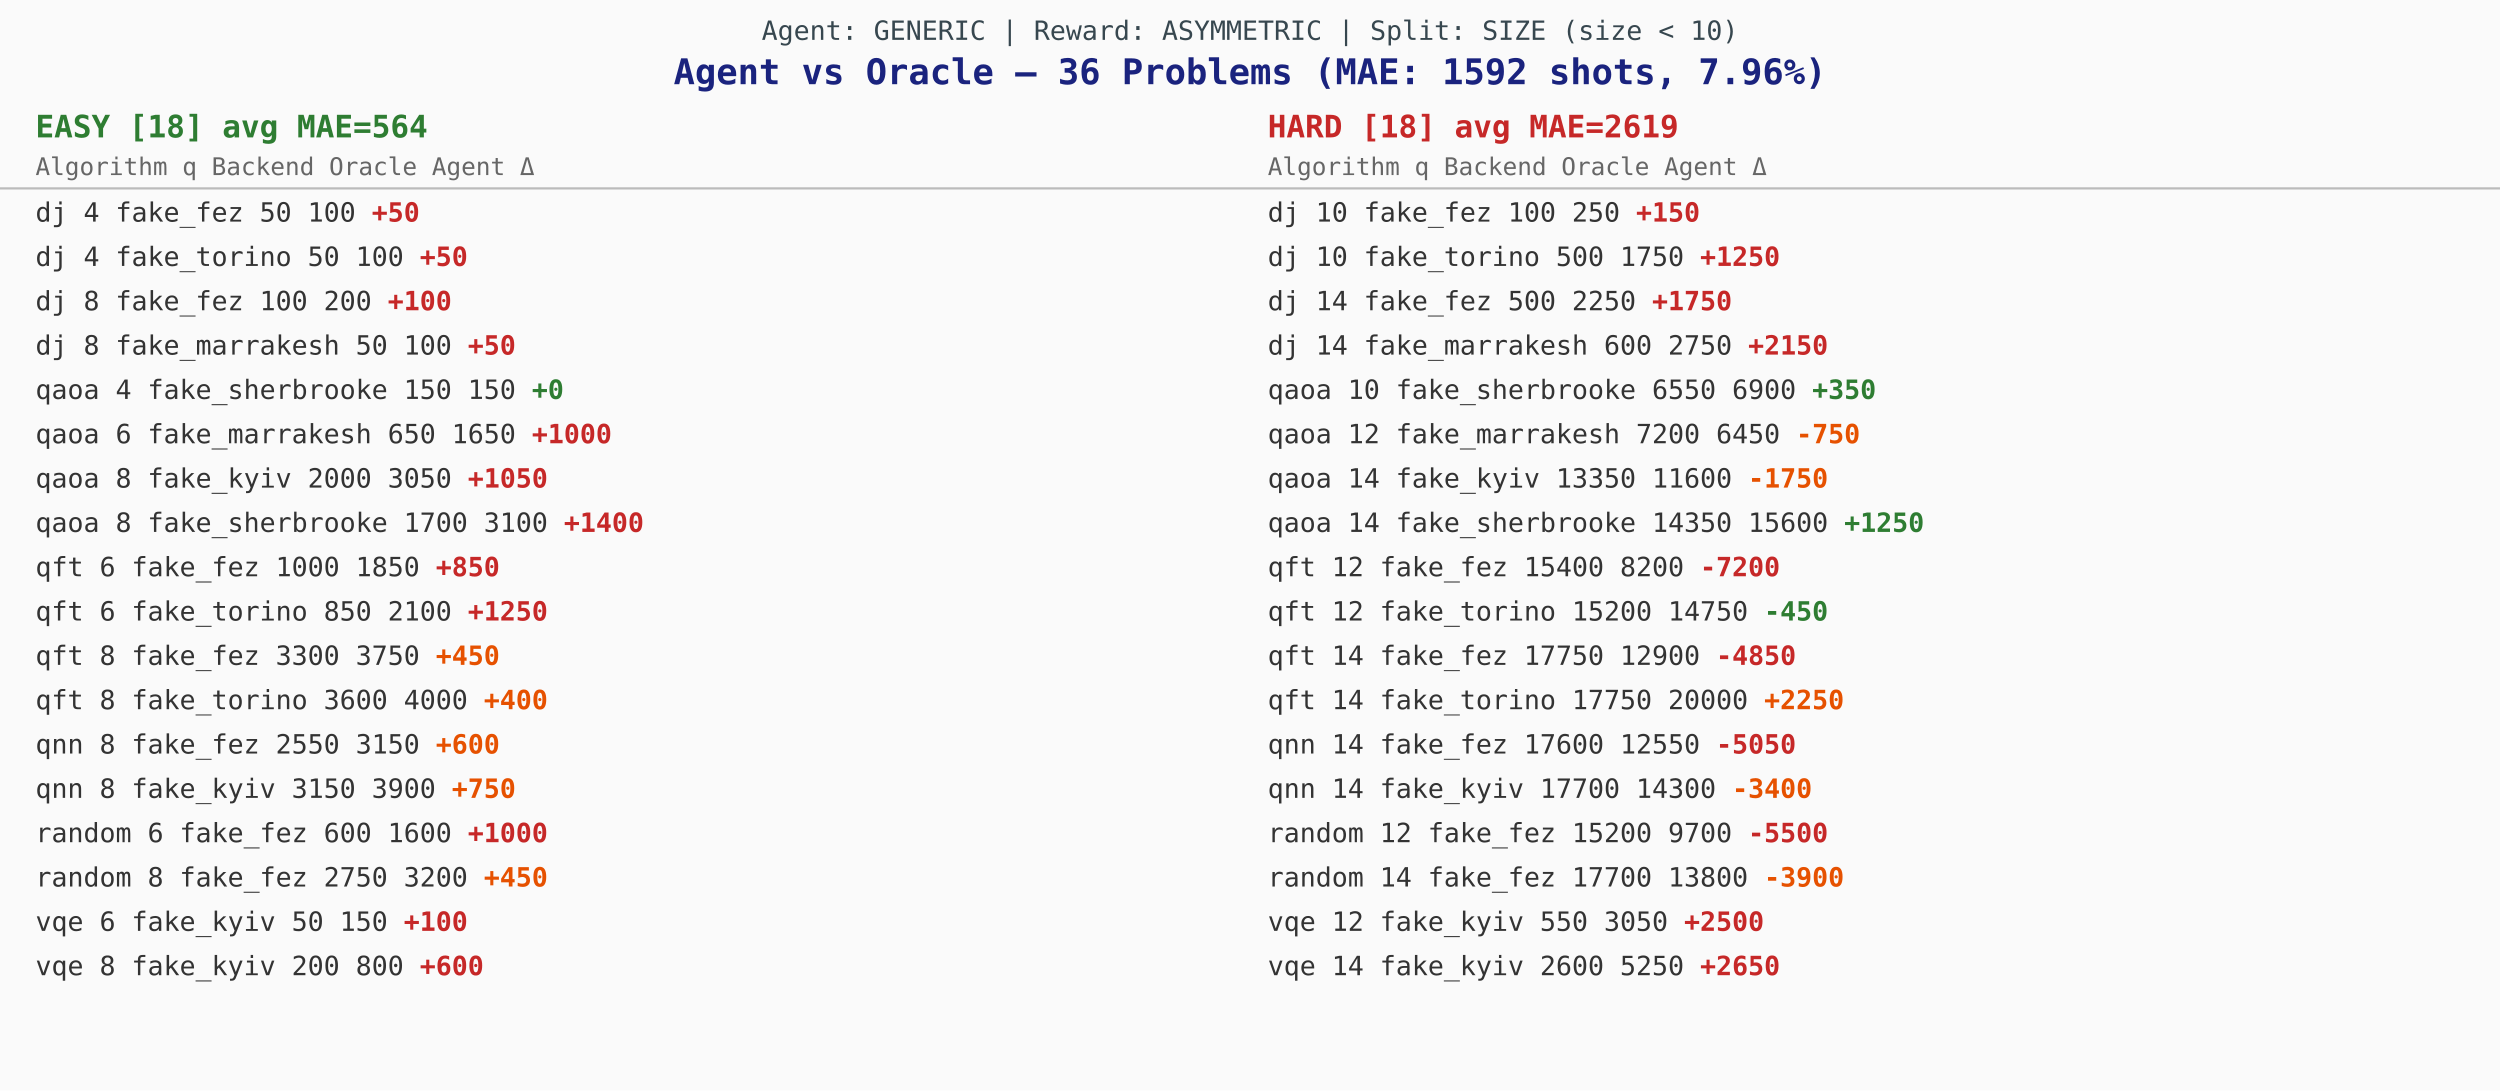
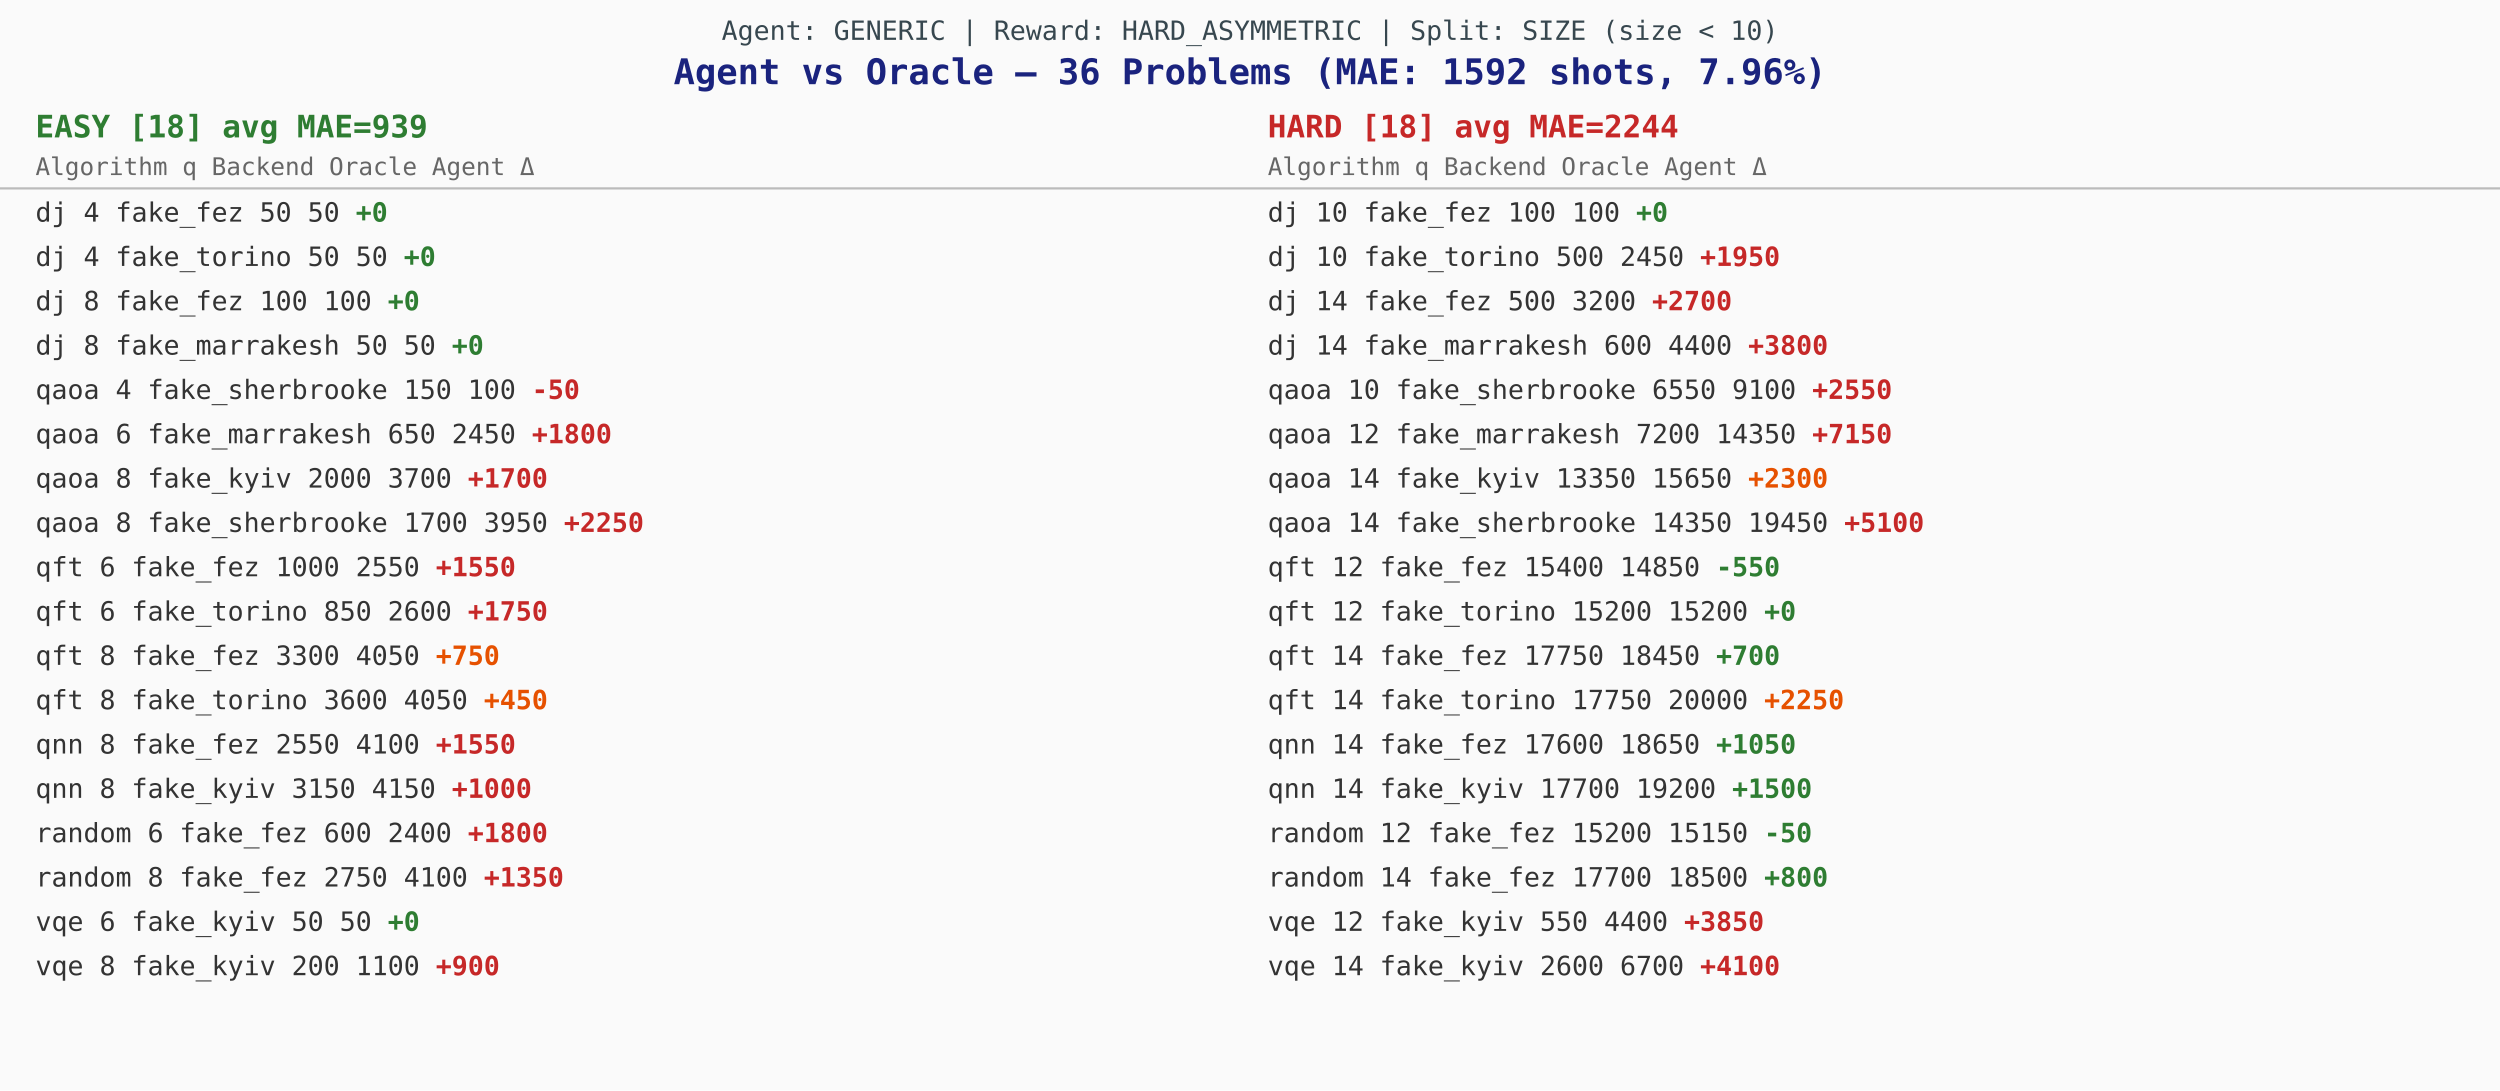
<svg xmlns="http://www.w3.org/2000/svg" width="1128" height="492" font-family="monospace" font-size="12">
  <rect width="1128" height="492" fill="#fafafa" />
-   <text x="564" y="18" font-size="12" fill="#37474f" text-anchor="middle">Agent: GENERIC  |  Reward: ASYMMETRIC  |  Split: SIZE (size &lt; 10)</text>
+   <text x="564" y="18" font-size="12" fill="#37474f" text-anchor="middle">Agent: GENERIC  |  Reward: HARD_ASYMMETRIC  |  Split: SIZE (size &lt; 10)</text>
  <text x="564" y="38" font-size="16" font-weight="bold" fill="#1a237e" text-anchor="middle">Agent vs Oracle — 36 Problems  (MAE: 1592 shots, 7.96%)</text>
-   <text x="16" y="62" font-size="14" font-weight="bold" fill="#2e7d32">EASY [18]  avg MAE=564</text>
-   <text x="572" y="62" font-size="14" font-weight="bold" fill="#c62828">HARD [18]  avg MAE=2619</text>
+   <text x="16" y="62" font-size="14" font-weight="bold" fill="#2e7d32">EASY [18]  avg MAE=939</text>
+   <text x="572" y="62" font-size="14" font-weight="bold" fill="#c62828">HARD [18]  avg MAE=2244</text>
  <text x="16" y="79" font-size="11" fill="#666">Algorithm    q  Backend             Oracle   Agent        Δ</text>
  <text x="572" y="79" font-size="11" fill="#666">Algorithm    q  Backend             Oracle   Agent        Δ</text>
  <line x1="0" y1="85" x2="1128" y2="85" stroke="#bbb" />
-   <text x="16" y="100" fill="#333">      dj    4  fake_fez                50     100  <tspan fill="#c62828" font-weight="bold">    +50</tspan>
+   <text x="16" y="100" fill="#333">      dj    4  fake_fez                50      50  <tspan fill="#2e7d32" font-weight="bold">     +0</tspan>
  </text>
-   <text x="16" y="120" fill="#333">      dj    4  fake_torino             50     100  <tspan fill="#c62828" font-weight="bold">    +50</tspan>
+   <text x="16" y="120" fill="#333">      dj    4  fake_torino             50      50  <tspan fill="#2e7d32" font-weight="bold">     +0</tspan>
  </text>
-   <text x="16" y="140" fill="#333">      dj    8  fake_fez               100     200  <tspan fill="#c62828" font-weight="bold">   +100</tspan>
+   <text x="16" y="140" fill="#333">      dj    8  fake_fez               100     100  <tspan fill="#2e7d32" font-weight="bold">     +0</tspan>
  </text>
-   <text x="16" y="160" fill="#333">      dj    8  fake_marrakesh          50     100  <tspan fill="#c62828" font-weight="bold">    +50</tspan>
+   <text x="16" y="160" fill="#333">      dj    8  fake_marrakesh          50      50  <tspan fill="#2e7d32" font-weight="bold">     +0</tspan>
  </text>
-   <text x="16" y="180" fill="#333">    qaoa    4  fake_sherbrooke        150     150  <tspan fill="#2e7d32" font-weight="bold">     +0</tspan>
+   <text x="16" y="180" fill="#333">    qaoa    4  fake_sherbrooke        150     100  <tspan fill="#c62828" font-weight="bold">    -50</tspan>
  </text>
-   <text x="16" y="200" fill="#333">    qaoa    6  fake_marrakesh         650    1650  <tspan fill="#c62828" font-weight="bold">  +1000</tspan>
+   <text x="16" y="200" fill="#333">    qaoa    6  fake_marrakesh         650    2450  <tspan fill="#c62828" font-weight="bold">  +1800</tspan>
  </text>
-   <text x="16" y="220" fill="#333">    qaoa    8  fake_kyiv             2000    3050  <tspan fill="#c62828" font-weight="bold">  +1050</tspan>
+   <text x="16" y="220" fill="#333">    qaoa    8  fake_kyiv             2000    3700  <tspan fill="#c62828" font-weight="bold">  +1700</tspan>
  </text>
-   <text x="16" y="240" fill="#333">    qaoa    8  fake_sherbrooke       1700    3100  <tspan fill="#c62828" font-weight="bold">  +1400</tspan>
+   <text x="16" y="240" fill="#333">    qaoa    8  fake_sherbrooke       1700    3950  <tspan fill="#c62828" font-weight="bold">  +2250</tspan>
  </text>
-   <text x="16" y="260" fill="#333">     qft    6  fake_fez              1000    1850  <tspan fill="#c62828" font-weight="bold">   +850</tspan>
+   <text x="16" y="260" fill="#333">     qft    6  fake_fez              1000    2550  <tspan fill="#c62828" font-weight="bold">  +1550</tspan>
  </text>
-   <text x="16" y="280" fill="#333">     qft    6  fake_torino            850    2100  <tspan fill="#c62828" font-weight="bold">  +1250</tspan>
+   <text x="16" y="280" fill="#333">     qft    6  fake_torino            850    2600  <tspan fill="#c62828" font-weight="bold">  +1750</tspan>
  </text>
-   <text x="16" y="300" fill="#333">     qft    8  fake_fez              3300    3750  <tspan fill="#e65100" font-weight="bold">   +450</tspan>
+   <text x="16" y="300" fill="#333">     qft    8  fake_fez              3300    4050  <tspan fill="#e65100" font-weight="bold">   +750</tspan>
  </text>
-   <text x="16" y="320" fill="#333">     qft    8  fake_torino           3600    4000  <tspan fill="#e65100" font-weight="bold">   +400</tspan>
+   <text x="16" y="320" fill="#333">     qft    8  fake_torino           3600    4050  <tspan fill="#e65100" font-weight="bold">   +450</tspan>
  </text>
-   <text x="16" y="340" fill="#333">     qnn    8  fake_fez              2550    3150  <tspan fill="#e65100" font-weight="bold">   +600</tspan>
+   <text x="16" y="340" fill="#333">     qnn    8  fake_fez              2550    4100  <tspan fill="#c62828" font-weight="bold">  +1550</tspan>
  </text>
-   <text x="16" y="360" fill="#333">     qnn    8  fake_kyiv             3150    3900  <tspan fill="#e65100" font-weight="bold">   +750</tspan>
+   <text x="16" y="360" fill="#333">     qnn    8  fake_kyiv             3150    4150  <tspan fill="#c62828" font-weight="bold">  +1000</tspan>
  </text>
-   <text x="16" y="380" fill="#333">  random    6  fake_fez               600    1600  <tspan fill="#c62828" font-weight="bold">  +1000</tspan>
+   <text x="16" y="380" fill="#333">  random    6  fake_fez               600    2400  <tspan fill="#c62828" font-weight="bold">  +1800</tspan>
  </text>
-   <text x="16" y="400" fill="#333">  random    8  fake_fez              2750    3200  <tspan fill="#e65100" font-weight="bold">   +450</tspan>
+   <text x="16" y="400" fill="#333">  random    8  fake_fez              2750    4100  <tspan fill="#c62828" font-weight="bold">  +1350</tspan>
  </text>
-   <text x="16" y="420" fill="#333">     vqe    6  fake_kyiv               50     150  <tspan fill="#c62828" font-weight="bold">   +100</tspan>
+   <text x="16" y="420" fill="#333">     vqe    6  fake_kyiv               50      50  <tspan fill="#2e7d32" font-weight="bold">     +0</tspan>
  </text>
-   <text x="16" y="440" fill="#333">     vqe    8  fake_kyiv              200     800  <tspan fill="#c62828" font-weight="bold">   +600</tspan>
+   <text x="16" y="440" fill="#333">     vqe    8  fake_kyiv              200    1100  <tspan fill="#c62828" font-weight="bold">   +900</tspan>
  </text>
-   <text x="572" y="100" fill="#333">      dj   10  fake_fez               100     250  <tspan fill="#c62828" font-weight="bold">   +150</tspan>
+   <text x="572" y="100" fill="#333">      dj   10  fake_fez               100     100  <tspan fill="#2e7d32" font-weight="bold">     +0</tspan>
  </text>
-   <text x="572" y="120" fill="#333">      dj   10  fake_torino            500    1750  <tspan fill="#c62828" font-weight="bold">  +1250</tspan>
+   <text x="572" y="120" fill="#333">      dj   10  fake_torino            500    2450  <tspan fill="#c62828" font-weight="bold">  +1950</tspan>
  </text>
-   <text x="572" y="140" fill="#333">      dj   14  fake_fez               500    2250  <tspan fill="#c62828" font-weight="bold">  +1750</tspan>
+   <text x="572" y="140" fill="#333">      dj   14  fake_fez               500    3200  <tspan fill="#c62828" font-weight="bold">  +2700</tspan>
  </text>
-   <text x="572" y="160" fill="#333">      dj   14  fake_marrakesh         600    2750  <tspan fill="#c62828" font-weight="bold">  +2150</tspan>
+   <text x="572" y="160" fill="#333">      dj   14  fake_marrakesh         600    4400  <tspan fill="#c62828" font-weight="bold">  +3800</tspan>
  </text>
-   <text x="572" y="180" fill="#333">    qaoa   10  fake_sherbrooke       6550    6900  <tspan fill="#2e7d32" font-weight="bold">   +350</tspan>
+   <text x="572" y="180" fill="#333">    qaoa   10  fake_sherbrooke       6550    9100  <tspan fill="#c62828" font-weight="bold">  +2550</tspan>
  </text>
-   <text x="572" y="200" fill="#333">    qaoa   12  fake_marrakesh        7200    6450  <tspan fill="#e65100" font-weight="bold">   -750</tspan>
+   <text x="572" y="200" fill="#333">    qaoa   12  fake_marrakesh        7200   14350  <tspan fill="#c62828" font-weight="bold">  +7150</tspan>
  </text>
-   <text x="572" y="220" fill="#333">    qaoa   14  fake_kyiv            13350   11600  <tspan fill="#e65100" font-weight="bold">  -1750</tspan>
+   <text x="572" y="220" fill="#333">    qaoa   14  fake_kyiv            13350   15650  <tspan fill="#e65100" font-weight="bold">  +2300</tspan>
  </text>
-   <text x="572" y="240" fill="#333">    qaoa   14  fake_sherbrooke      14350   15600  <tspan fill="#2e7d32" font-weight="bold">  +1250</tspan>
+   <text x="572" y="240" fill="#333">    qaoa   14  fake_sherbrooke      14350   19450  <tspan fill="#c62828" font-weight="bold">  +5100</tspan>
  </text>
-   <text x="572" y="260" fill="#333">     qft   12  fake_fez             15400    8200  <tspan fill="#c62828" font-weight="bold">  -7200</tspan>
+   <text x="572" y="260" fill="#333">     qft   12  fake_fez             15400   14850  <tspan fill="#2e7d32" font-weight="bold">   -550</tspan>
  </text>
-   <text x="572" y="280" fill="#333">     qft   12  fake_torino          15200   14750  <tspan fill="#2e7d32" font-weight="bold">   -450</tspan>
+   <text x="572" y="280" fill="#333">     qft   12  fake_torino          15200   15200  <tspan fill="#2e7d32" font-weight="bold">     +0</tspan>
  </text>
-   <text x="572" y="300" fill="#333">     qft   14  fake_fez             17750   12900  <tspan fill="#c62828" font-weight="bold">  -4850</tspan>
+   <text x="572" y="300" fill="#333">     qft   14  fake_fez             17750   18450  <tspan fill="#2e7d32" font-weight="bold">   +700</tspan>
  </text>
  <text x="572" y="320" fill="#333">     qft   14  fake_torino          17750   20000  <tspan fill="#e65100" font-weight="bold">  +2250</tspan>
  </text>
-   <text x="572" y="340" fill="#333">     qnn   14  fake_fez             17600   12550  <tspan fill="#c62828" font-weight="bold">  -5050</tspan>
+   <text x="572" y="340" fill="#333">     qnn   14  fake_fez             17600   18650  <tspan fill="#2e7d32" font-weight="bold">  +1050</tspan>
  </text>
-   <text x="572" y="360" fill="#333">     qnn   14  fake_kyiv            17700   14300  <tspan fill="#e65100" font-weight="bold">  -3400</tspan>
+   <text x="572" y="360" fill="#333">     qnn   14  fake_kyiv            17700   19200  <tspan fill="#2e7d32" font-weight="bold">  +1500</tspan>
  </text>
-   <text x="572" y="380" fill="#333">  random   12  fake_fez             15200    9700  <tspan fill="#c62828" font-weight="bold">  -5500</tspan>
+   <text x="572" y="380" fill="#333">  random   12  fake_fez             15200   15150  <tspan fill="#2e7d32" font-weight="bold">    -50</tspan>
  </text>
-   <text x="572" y="400" fill="#333">  random   14  fake_fez             17700   13800  <tspan fill="#e65100" font-weight="bold">  -3900</tspan>
+   <text x="572" y="400" fill="#333">  random   14  fake_fez             17700   18500  <tspan fill="#2e7d32" font-weight="bold">   +800</tspan>
  </text>
-   <text x="572" y="420" fill="#333">     vqe   12  fake_kyiv              550    3050  <tspan fill="#c62828" font-weight="bold">  +2500</tspan>
+   <text x="572" y="420" fill="#333">     vqe   12  fake_kyiv              550    4400  <tspan fill="#c62828" font-weight="bold">  +3850</tspan>
  </text>
-   <text x="572" y="440" fill="#333">     vqe   14  fake_kyiv             2600    5250  <tspan fill="#c62828" font-weight="bold">  +2650</tspan>
+   <text x="572" y="440" fill="#333">     vqe   14  fake_kyiv             2600    6700  <tspan fill="#c62828" font-weight="bold">  +4100</tspan>
  </text>
</svg>
